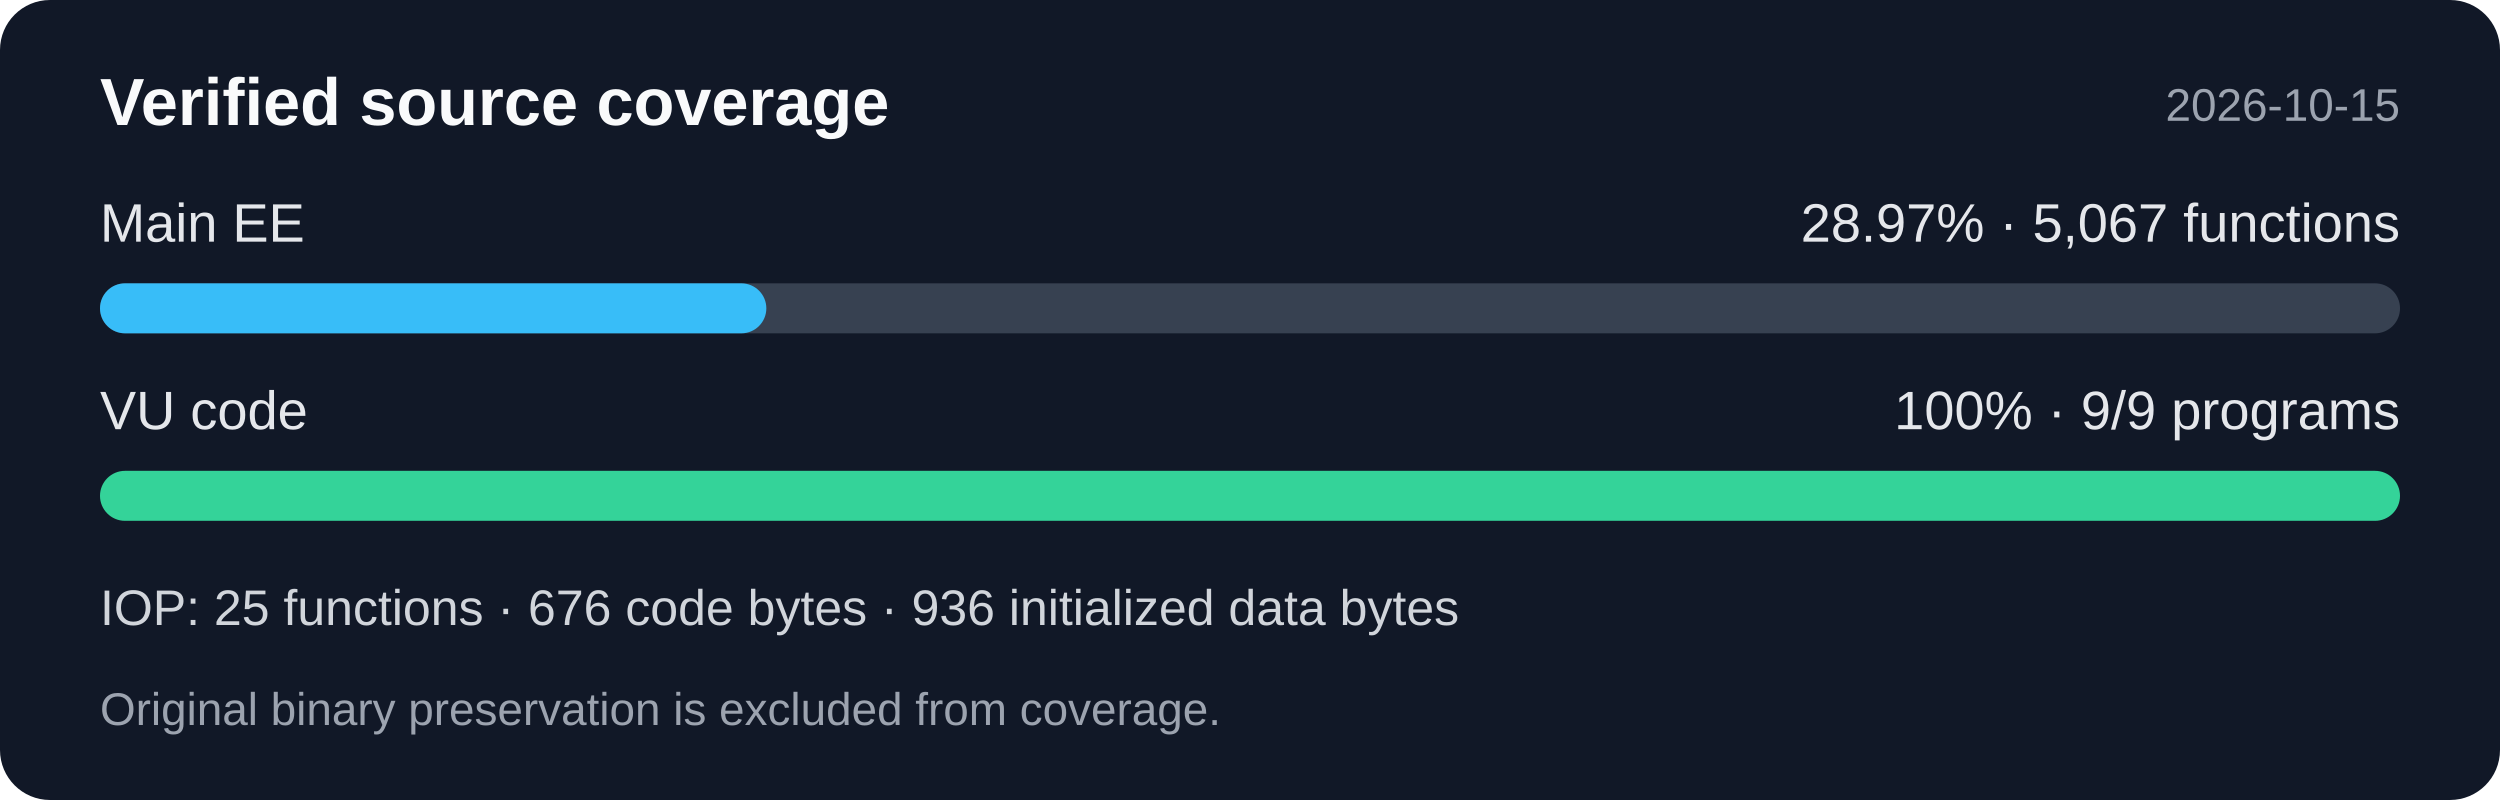
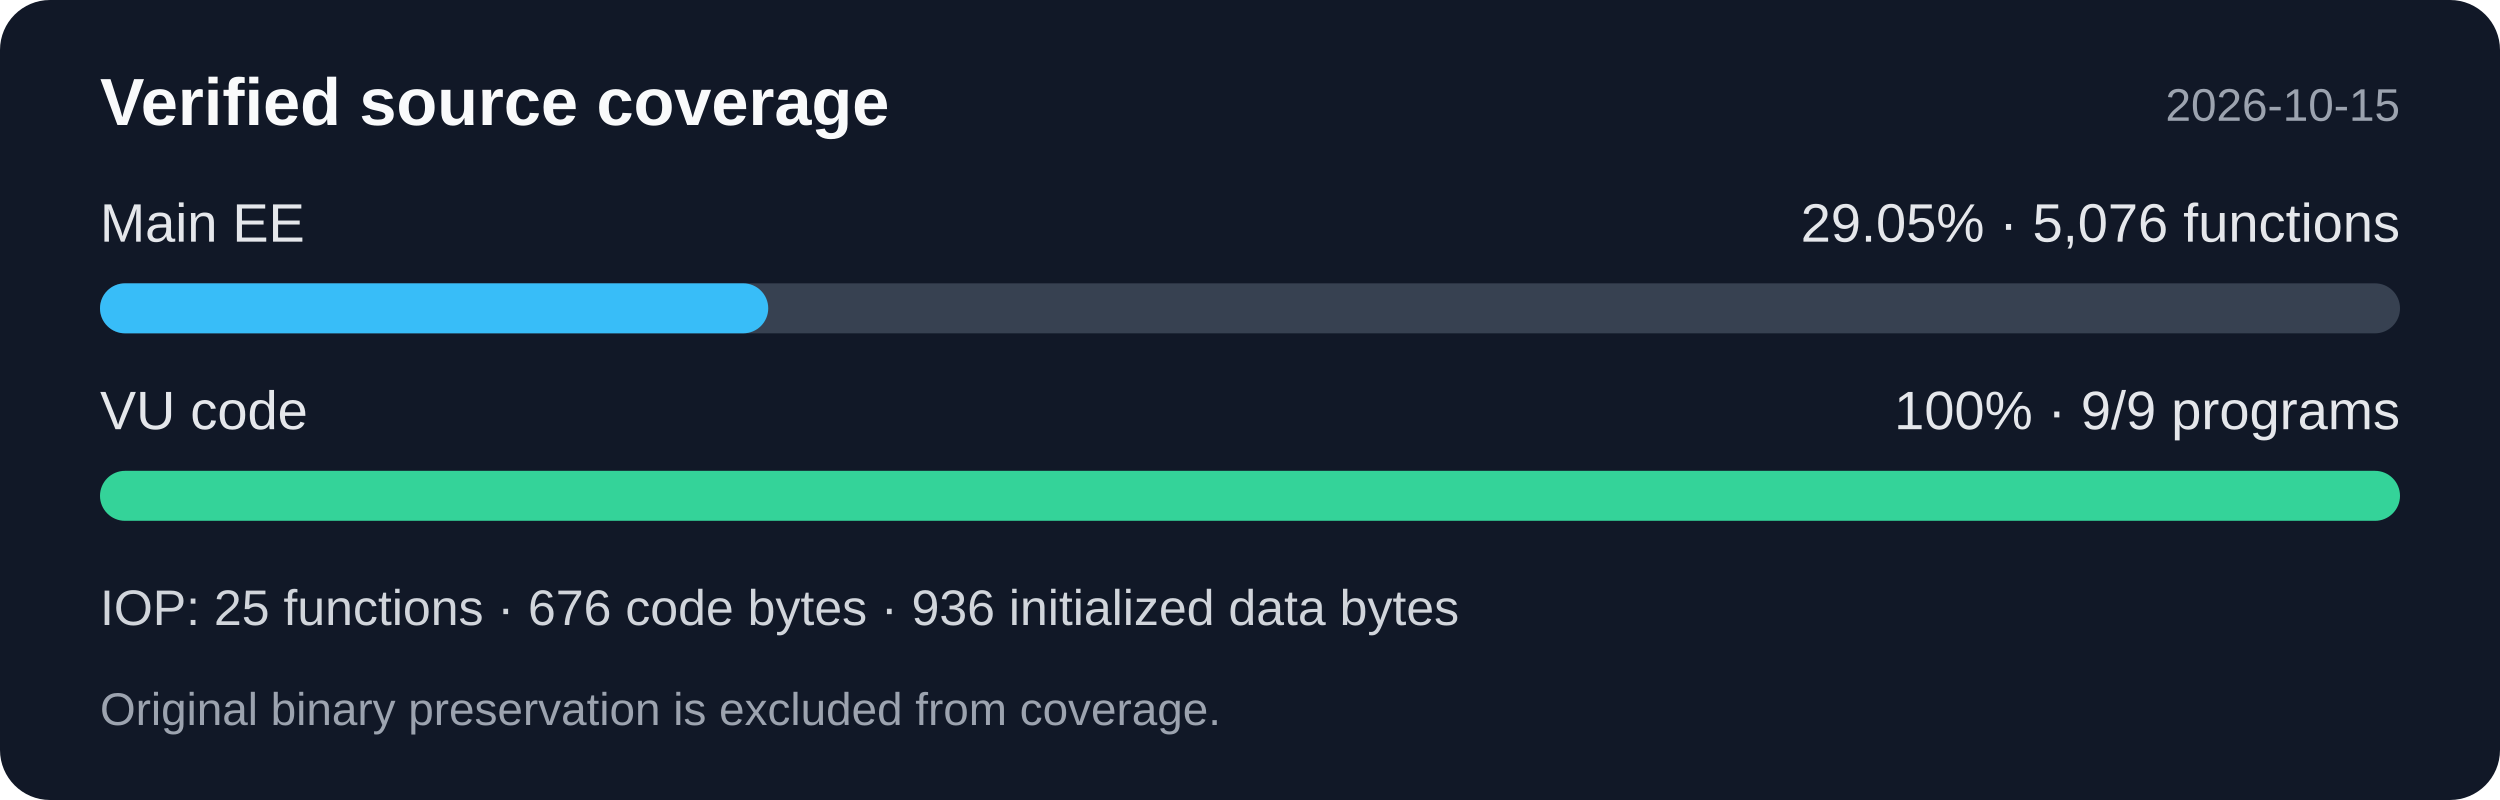
<svg xmlns="http://www.w3.org/2000/svg" width="600" height="192" viewBox="0 0 600 192" role="img" aria-labelledby="title desc">
  <rect width="600" height="192" rx="12" fill="#111827" />
  <g font-family="Segoe UI,Arial,sans-serif">
    <text x="24" y="30" fill="#f9fafb" font-size="16" font-weight="600">Verified source coverage</text>
    <text x="576" y="29" fill="#9ca3af" font-size="11" text-anchor="end">2026-10-15</text>
    <text x="24" y="58" fill="#e5e7eb" font-size="13">Main EE</text>
-     <text x="576" y="58" fill="#e5e7eb" font-size="13" text-anchor="end">28.97% · 5,067 functions</text>
+     <text x="576" y="58" fill="#e5e7eb" font-size="13" text-anchor="end">29.05% · 5,076 functions</text>
    <rect x="24" y="68" width="552" height="12" rx="6" fill="#374151" />
-     <rect x="24" y="68" width="159.922" height="12" rx="6" fill="#38bdf8" />
+     <rect x="24" y="68" width="160.377" height="12" rx="6" fill="#38bdf8" />
    <text x="24" y="103" fill="#e5e7eb" font-size="13">VU code</text>
    <text x="576" y="103" fill="#e5e7eb" font-size="13" text-anchor="end">100% · 9/9 programs</text>
    <rect x="24" y="113" width="552" height="12" rx="6" fill="#34d399" />
    <text x="24" y="150" fill="#d1d5db" font-size="12">IOP: 25 functions · 676 code bytes · 936 initialized data bytes</text>
    <text x="24" y="174" fill="#9ca3af" font-size="11">Original binary preservation is excluded from coverage.</text>
  </g>
</svg>
